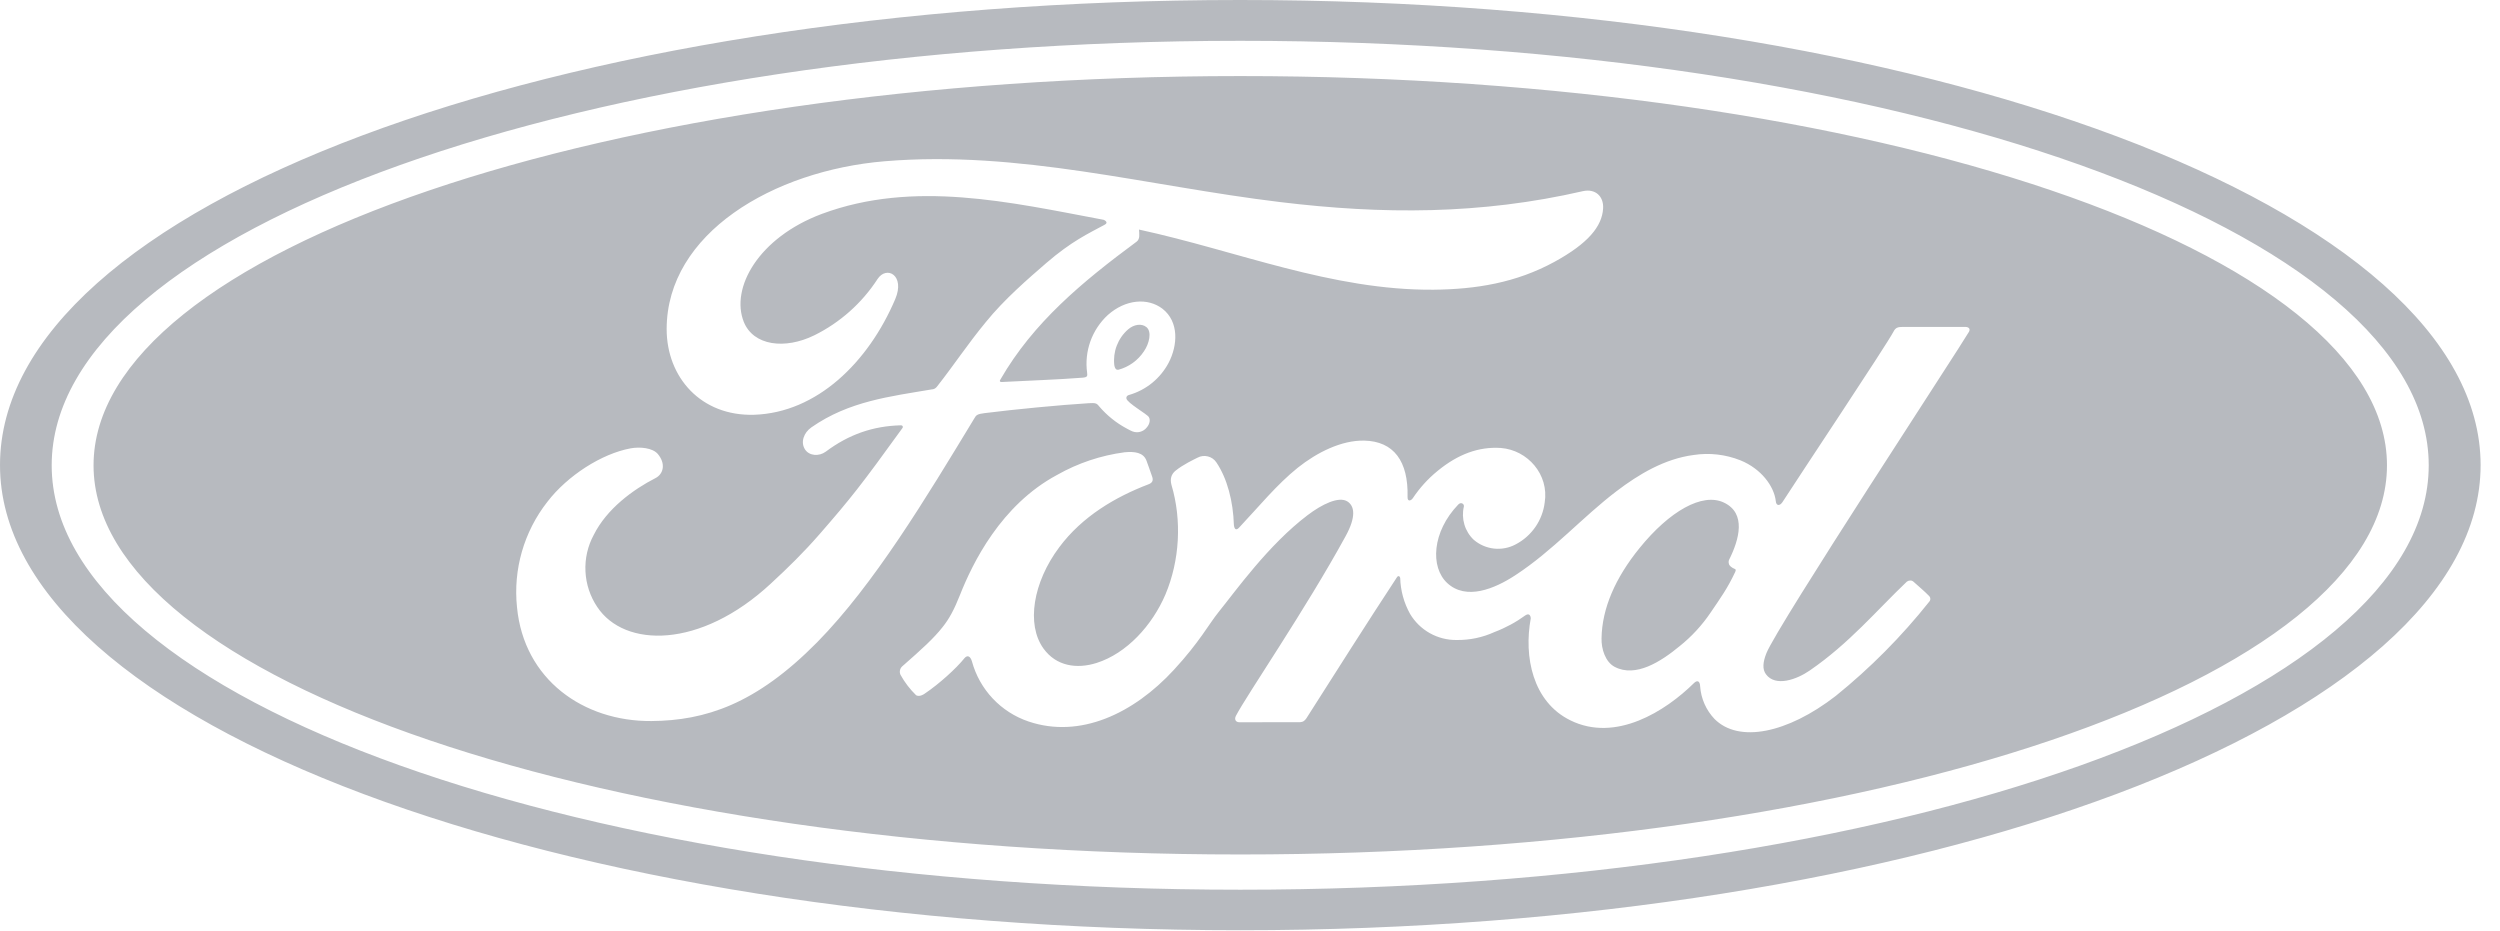
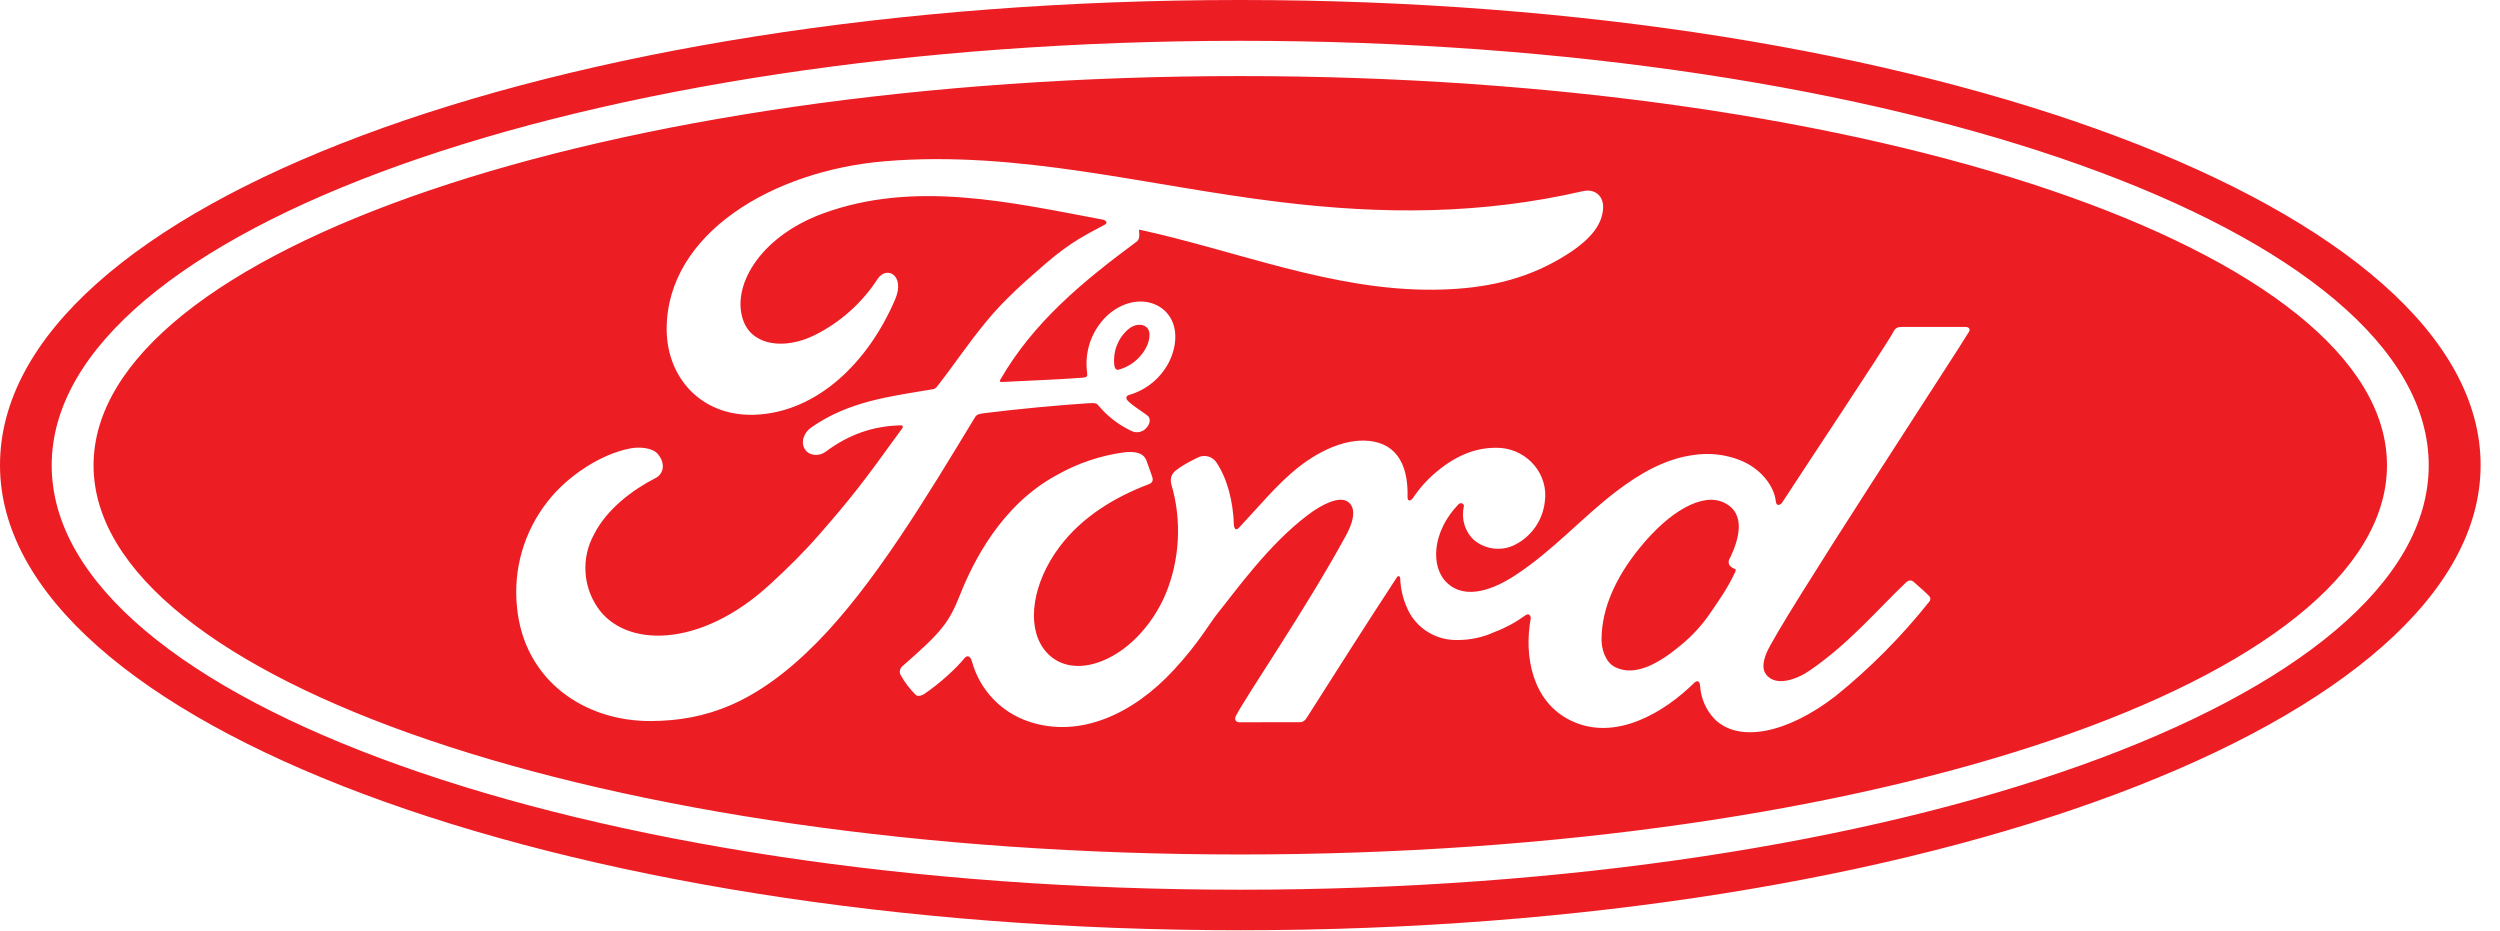
- <svg xmlns="http://www.w3.org/2000/svg" width="86" height="32" viewBox="0 0 86 32" fill="none">
-   <path d="M42.667 2.617C20.878 2.617 3.218 8.64 3.218 16.007C3.218 23.374 20.878 29.394 42.667 29.394C64.452 29.394 82.112 23.374 82.112 16.007C82.112 8.636 64.452 2.617 42.667 2.617ZM22.407 24.804C20.075 24.821 18.023 23.381 17.785 20.889C17.649 19.59 18.024 18.29 18.83 17.262C19.524 16.359 20.697 15.609 21.689 15.424C22.009 15.364 22.446 15.403 22.628 15.616C22.908 15.947 22.827 16.306 22.546 16.448C21.788 16.836 20.875 17.497 20.423 18.404C20.216 18.788 20.118 19.222 20.14 19.658C20.161 20.094 20.301 20.516 20.544 20.878C21.479 22.29 24.089 22.329 26.514 20.078C27.115 19.524 27.652 18.997 28.196 18.372C29.262 17.148 29.618 16.7 31.04 14.731C31.058 14.709 31.061 14.681 31.054 14.667C31.044 14.642 31.022 14.631 30.983 14.631C30.034 14.656 29.205 14.94 28.405 15.538C28.174 15.708 27.84 15.684 27.694 15.463C27.531 15.214 27.648 14.884 27.915 14.699C29.205 13.799 30.617 13.639 32.06 13.394C32.06 13.394 32.16 13.401 32.242 13.287C32.836 12.53 33.28 11.847 33.913 11.079C34.546 10.297 35.371 9.586 35.996 9.045C36.871 8.292 37.433 8.039 38.002 7.73C38.155 7.652 37.984 7.556 37.938 7.556C34.752 6.958 31.442 6.183 28.277 7.356C26.087 8.174 25.124 9.909 25.586 11.072C25.916 11.893 26.997 12.032 28.014 11.534C28.898 11.096 29.649 10.428 30.187 9.6C30.496 9.124 31.147 9.465 30.795 10.293C29.87 12.466 28.103 14.194 25.948 14.268C24.114 14.325 22.93 12.978 22.933 11.314C22.94 8.028 26.596 5.867 30.436 5.547C35.061 5.163 39.442 6.396 44.036 6.951C47.552 7.378 50.926 7.388 54.46 6.574C54.88 6.485 55.172 6.752 55.147 7.172C55.111 7.783 54.638 8.37 53.476 9.006C52.149 9.732 50.763 9.952 49.316 9.966C45.817 9.995 42.556 8.629 39.182 7.897C39.189 8.043 39.225 8.22 39.1 8.313C37.234 9.692 35.545 11.093 34.414 13.056C34.375 13.102 34.396 13.145 34.46 13.141C35.445 13.088 36.327 13.063 37.244 12.992C37.404 12.978 37.412 12.939 37.397 12.821C37.347 12.458 37.386 12.088 37.509 11.742C37.633 11.397 37.839 11.086 38.108 10.837C38.72 10.293 39.484 10.233 39.993 10.624C40.562 11.072 40.516 11.879 40.199 12.484C40.058 12.749 39.865 12.983 39.632 13.173C39.399 13.362 39.13 13.503 38.841 13.586C38.841 13.586 38.734 13.607 38.748 13.707C38.77 13.86 39.46 14.244 39.52 14.347C39.58 14.443 39.548 14.596 39.445 14.709C39.404 14.759 39.353 14.8 39.294 14.827C39.236 14.855 39.172 14.869 39.108 14.869C38.99 14.869 38.919 14.827 38.766 14.745C38.4 14.551 38.075 14.289 37.806 13.973C37.721 13.863 37.675 13.86 37.454 13.87C36.462 13.931 34.916 14.08 33.867 14.212C33.614 14.24 33.575 14.29 33.525 14.379C31.854 17.134 30.069 20.103 28.11 22.094C26.005 24.228 24.26 24.789 22.407 24.804ZM67.733 11.413C67.41 11.975 61.159 21.49 60.764 22.471C60.64 22.784 60.622 23.022 60.75 23.196C61.077 23.637 61.806 23.378 62.261 23.061C63.616 22.13 64.555 20.999 65.593 20.011C65.653 19.964 65.756 19.947 65.824 20.011C65.977 20.153 66.201 20.334 66.357 20.498C66.371 20.511 66.382 20.526 66.39 20.543C66.398 20.56 66.403 20.579 66.403 20.598C66.404 20.616 66.401 20.635 66.394 20.653C66.388 20.671 66.377 20.687 66.364 20.7C65.415 21.894 64.337 22.98 63.15 23.94C61.479 25.234 59.812 25.564 58.983 24.736C58.691 24.431 58.515 24.034 58.485 23.612C58.478 23.41 58.375 23.399 58.279 23.492C57.291 24.469 55.577 25.55 54.02 24.779C52.718 24.139 52.416 22.581 52.658 21.273C52.661 21.244 52.636 21.06 52.476 21.166C52.148 21.405 51.789 21.599 51.41 21.742C51.002 21.929 50.557 22.022 50.108 22.016C49.786 22.02 49.468 21.939 49.186 21.781C48.905 21.623 48.67 21.394 48.505 21.116C48.295 20.738 48.179 20.315 48.167 19.883C48.164 19.844 48.107 19.769 48.05 19.865C46.983 21.49 45.991 23.061 44.939 24.711C44.882 24.789 44.832 24.839 44.725 24.843L42.638 24.846C42.51 24.846 42.45 24.747 42.517 24.622C42.887 23.911 44.914 20.96 46.286 18.45C46.667 17.76 46.588 17.404 46.354 17.252C46.059 17.06 45.472 17.348 44.978 17.724C43.63 18.745 42.5 20.338 41.924 21.049C41.586 21.465 41.266 22.084 40.384 23.04C38.994 24.551 37.148 25.419 35.378 24.818C34.91 24.659 34.488 24.388 34.15 24.029C33.811 23.669 33.566 23.232 33.436 22.756C33.383 22.571 33.28 22.521 33.177 22.642C32.892 22.997 32.306 23.527 31.815 23.858C31.762 23.897 31.63 23.975 31.516 23.918C31.302 23.71 31.12 23.472 30.976 23.211C30.955 23.163 30.948 23.11 30.959 23.059C30.969 23.008 30.995 22.962 31.033 22.926C31.733 22.311 32.117 21.963 32.423 21.575C32.651 21.291 32.825 20.971 33.028 20.455C33.454 19.381 34.425 17.376 36.363 16.338C37.078 15.932 37.865 15.668 38.681 15.559C39.036 15.524 39.332 15.566 39.438 15.844C39.477 15.961 39.577 16.217 39.637 16.405C39.676 16.519 39.648 16.608 39.513 16.658C38.375 17.092 37.227 17.764 36.437 18.827C35.538 20.028 35.296 21.479 35.897 22.311C36.334 22.916 37.042 23.022 37.724 22.805C38.756 22.478 39.637 21.515 40.092 20.448C40.583 19.278 40.661 17.899 40.299 16.683C40.242 16.473 40.295 16.313 40.43 16.199C40.704 15.975 41.084 15.801 41.195 15.744C41.303 15.686 41.429 15.67 41.549 15.7C41.669 15.729 41.773 15.802 41.842 15.904C42.219 16.462 42.421 17.248 42.446 18.062C42.468 18.236 42.539 18.24 42.624 18.151C43.3 17.433 43.925 16.665 44.644 16.089C45.301 15.566 46.144 15.14 46.93 15.157C47.947 15.179 48.452 15.868 48.42 17.099C48.416 17.255 48.526 17.241 48.601 17.138C48.837 16.784 49.124 16.467 49.454 16.199C50.158 15.62 50.876 15.36 51.627 15.41C52.551 15.481 53.291 16.324 53.138 17.284C53.101 17.587 52.991 17.877 52.817 18.129C52.642 18.38 52.41 18.586 52.139 18.727C51.911 18.849 51.651 18.899 51.395 18.871C51.138 18.843 50.895 18.738 50.699 18.571C50.546 18.427 50.434 18.245 50.375 18.044C50.315 17.843 50.309 17.63 50.357 17.426C50.375 17.337 50.261 17.255 50.165 17.355C49.262 18.293 49.195 19.509 49.785 20.057C50.436 20.661 51.413 20.256 52.124 19.79C53.426 18.94 54.436 17.788 55.605 16.9C56.38 16.309 57.266 15.783 58.258 15.652C58.803 15.568 59.36 15.632 59.872 15.836C60.583 16.124 61.031 16.725 61.088 17.244C61.102 17.397 61.216 17.415 61.312 17.28C61.874 16.405 64.885 11.886 65.134 11.413C65.205 11.268 65.291 11.246 65.451 11.246H67.605C67.73 11.246 67.787 11.317 67.733 11.413ZM59.484 19.25C59.462 19.294 59.459 19.345 59.474 19.392C59.484 19.463 59.58 19.534 59.673 19.57C59.708 19.58 59.726 19.605 59.687 19.684C59.42 20.252 59.179 20.58 58.844 21.074C58.549 21.511 58.19 21.9 57.778 22.229C57.145 22.752 56.27 23.321 55.545 22.94C55.225 22.773 55.083 22.322 55.093 21.959C55.108 20.935 55.563 19.883 56.405 18.848C57.429 17.586 58.564 16.932 59.307 17.291C60.075 17.657 59.833 18.553 59.484 19.25ZM38.332 12.562C38.306 12.335 38.334 12.104 38.416 11.891C38.498 11.677 38.63 11.486 38.802 11.335C39.004 11.157 39.275 11.115 39.442 11.257C39.627 11.417 39.538 11.815 39.349 12.089C39.145 12.397 38.835 12.621 38.478 12.718C38.414 12.732 38.357 12.704 38.332 12.562ZM42.667 0C18.987 0 0 7.1 0 16C0 24.846 19.14 32 42.667 32C66.194 32 85.333 24.818 85.333 16C85.333 7.182 66.194 0 42.667 0ZM42.667 30.606C20.085 30.606 1.778 24.071 1.778 16.007C1.778 7.94 20.089 1.404 42.667 1.404C65.244 1.404 83.548 7.94 83.548 16.007C83.548 24.071 65.244 30.606 42.667 30.606Z" fill="#101828" fill-opacity="0.3" />
+ <svg xmlns="http://www.w3.org/2000/svg" width="86" height="32" viewBox="0 0 86 32" fill="#ed1d24">
+   <path d="M42.667 2.617C20.878 2.617 3.218 8.64 3.218 16.007C3.218 23.374 20.878 29.394 42.667 29.394C64.452 29.394 82.112 23.374 82.112 16.007C82.112 8.636 64.452 2.617 42.667 2.617ZM22.407 24.804C20.075 24.821 18.023 23.381 17.785 20.889C17.649 19.59 18.024 18.29 18.83 17.262C19.524 16.359 20.697 15.609 21.689 15.424C22.009 15.364 22.446 15.403 22.628 15.616C22.908 15.947 22.827 16.306 22.546 16.448C21.788 16.836 20.875 17.497 20.423 18.404C20.216 18.788 20.118 19.222 20.14 19.658C20.161 20.094 20.301 20.516 20.544 20.878C21.479 22.29 24.089 22.329 26.514 20.078C27.115 19.524 27.652 18.997 28.196 18.372C29.262 17.148 29.618 16.7 31.04 14.731C31.058 14.709 31.061 14.681 31.054 14.667C31.044 14.642 31.022 14.631 30.983 14.631C30.034 14.656 29.205 14.94 28.405 15.538C28.174 15.708 27.84 15.684 27.694 15.463C27.531 15.214 27.648 14.884 27.915 14.699C29.205 13.799 30.617 13.639 32.06 13.394C32.06 13.394 32.16 13.401 32.242 13.287C32.836 12.53 33.28 11.847 33.913 11.079C34.546 10.297 35.371 9.586 35.996 9.045C36.871 8.292 37.433 8.039 38.002 7.73C38.155 7.652 37.984 7.556 37.938 7.556C34.752 6.958 31.442 6.183 28.277 7.356C26.087 8.174 25.124 9.909 25.586 11.072C25.916 11.893 26.997 12.032 28.014 11.534C28.898 11.096 29.649 10.428 30.187 9.6C30.496 9.124 31.147 9.465 30.795 10.293C29.87 12.466 28.103 14.194 25.948 14.268C24.114 14.325 22.93 12.978 22.933 11.314C22.94 8.028 26.596 5.867 30.436 5.547C35.061 5.163 39.442 6.396 44.036 6.951C47.552 7.378 50.926 7.388 54.46 6.574C54.88 6.485 55.172 6.752 55.147 7.172C55.111 7.783 54.638 8.37 53.476 9.006C52.149 9.732 50.763 9.952 49.316 9.966C45.817 9.995 42.556 8.629 39.182 7.897C39.189 8.043 39.225 8.22 39.1 8.313C37.234 9.692 35.545 11.093 34.414 13.056C34.375 13.102 34.396 13.145 34.46 13.141C35.445 13.088 36.327 13.063 37.244 12.992C37.404 12.978 37.412 12.939 37.397 12.821C37.347 12.458 37.386 12.088 37.509 11.742C37.633 11.397 37.839 11.086 38.108 10.837C38.72 10.293 39.484 10.233 39.993 10.624C40.562 11.072 40.516 11.879 40.199 12.484C40.058 12.749 39.865 12.983 39.632 13.173C39.399 13.362 39.13 13.503 38.841 13.586C38.841 13.586 38.734 13.607 38.748 13.707C38.77 13.86 39.46 14.244 39.52 14.347C39.58 14.443 39.548 14.596 39.445 14.709C39.404 14.759 39.353 14.8 39.294 14.827C39.236 14.855 39.172 14.869 39.108 14.869C38.99 14.869 38.919 14.827 38.766 14.745C38.4 14.551 38.075 14.289 37.806 13.973C37.721 13.863 37.675 13.86 37.454 13.87C36.462 13.931 34.916 14.08 33.867 14.212C33.614 14.24 33.575 14.29 33.525 14.379C31.854 17.134 30.069 20.103 28.11 22.094C26.005 24.228 24.26 24.789 22.407 24.804ZM67.733 11.413C67.41 11.975 61.159 21.49 60.764 22.471C60.64 22.784 60.622 23.022 60.75 23.196C61.077 23.637 61.806 23.378 62.261 23.061C63.616 22.13 64.555 20.999 65.593 20.011C65.653 19.964 65.756 19.947 65.824 20.011C65.977 20.153 66.201 20.334 66.357 20.498C66.371 20.511 66.382 20.526 66.39 20.543C66.398 20.56 66.403 20.579 66.403 20.598C66.404 20.616 66.401 20.635 66.394 20.653C66.388 20.671 66.377 20.687 66.364 20.7C65.415 21.894 64.337 22.98 63.15 23.94C61.479 25.234 59.812 25.564 58.983 24.736C58.691 24.431 58.515 24.034 58.485 23.612C58.478 23.41 58.375 23.399 58.279 23.492C57.291 24.469 55.577 25.55 54.02 24.779C52.718 24.139 52.416 22.581 52.658 21.273C52.661 21.244 52.636 21.06 52.476 21.166C52.148 21.405 51.789 21.599 51.41 21.742C51.002 21.929 50.557 22.022 50.108 22.016C49.786 22.02 49.468 21.939 49.186 21.781C48.905 21.623 48.67 21.394 48.505 21.116C48.295 20.738 48.179 20.315 48.167 19.883C48.164 19.844 48.107 19.769 48.05 19.865C46.983 21.49 45.991 23.061 44.939 24.711C44.882 24.789 44.832 24.839 44.725 24.843L42.638 24.846C42.51 24.846 42.45 24.747 42.517 24.622C42.887 23.911 44.914 20.96 46.286 18.45C46.667 17.76 46.588 17.404 46.354 17.252C46.059 17.06 45.472 17.348 44.978 17.724C43.63 18.745 42.5 20.338 41.924 21.049C41.586 21.465 41.266 22.084 40.384 23.04C38.994 24.551 37.148 25.419 35.378 24.818C34.91 24.659 34.488 24.388 34.15 24.029C33.811 23.669 33.566 23.232 33.436 22.756C33.383 22.571 33.28 22.521 33.177 22.642C32.892 22.997 32.306 23.527 31.815 23.858C31.762 23.897 31.63 23.975 31.516 23.918C31.302 23.71 31.12 23.472 30.976 23.211C30.955 23.163 30.948 23.11 30.959 23.059C30.969 23.008 30.995 22.962 31.033 22.926C31.733 22.311 32.117 21.963 32.423 21.575C32.651 21.291 32.825 20.971 33.028 20.455C33.454 19.381 34.425 17.376 36.363 16.338C37.078 15.932 37.865 15.668 38.681 15.559C39.036 15.524 39.332 15.566 39.438 15.844C39.477 15.961 39.577 16.217 39.637 16.405C39.676 16.519 39.648 16.608 39.513 16.658C38.375 17.092 37.227 17.764 36.437 18.827C35.538 20.028 35.296 21.479 35.897 22.311C36.334 22.916 37.042 23.022 37.724 22.805C38.756 22.478 39.637 21.515 40.092 20.448C40.583 19.278 40.661 17.899 40.299 16.683C40.242 16.473 40.295 16.313 40.43 16.199C40.704 15.975 41.084 15.801 41.195 15.744C41.303 15.686 41.429 15.67 41.549 15.7C41.669 15.729 41.773 15.802 41.842 15.904C42.219 16.462 42.421 17.248 42.446 18.062C42.468 18.236 42.539 18.24 42.624 18.151C43.3 17.433 43.925 16.665 44.644 16.089C45.301 15.566 46.144 15.14 46.93 15.157C47.947 15.179 48.452 15.868 48.42 17.099C48.416 17.255 48.526 17.241 48.601 17.138C48.837 16.784 49.124 16.467 49.454 16.199C50.158 15.62 50.876 15.36 51.627 15.41C52.551 15.481 53.291 16.324 53.138 17.284C53.101 17.587 52.991 17.877 52.817 18.129C52.642 18.38 52.41 18.586 52.139 18.727C51.911 18.849 51.651 18.899 51.395 18.871C51.138 18.843 50.895 18.738 50.699 18.571C50.546 18.427 50.434 18.245 50.375 18.044C50.315 17.843 50.309 17.63 50.357 17.426C50.375 17.337 50.261 17.255 50.165 17.355C49.262 18.293 49.195 19.509 49.785 20.057C50.436 20.661 51.413 20.256 52.124 19.79C53.426 18.94 54.436 17.788 55.605 16.9C56.38 16.309 57.266 15.783 58.258 15.652C58.803 15.568 59.36 15.632 59.872 15.836C60.583 16.124 61.031 16.725 61.088 17.244C61.102 17.397 61.216 17.415 61.312 17.28C61.874 16.405 64.885 11.886 65.134 11.413C65.205 11.268 65.291 11.246 65.451 11.246H67.605C67.73 11.246 67.787 11.317 67.733 11.413ZM59.484 19.25C59.462 19.294 59.459 19.345 59.474 19.392C59.484 19.463 59.58 19.534 59.673 19.57C59.708 19.58 59.726 19.605 59.687 19.684C59.42 20.252 59.179 20.58 58.844 21.074C58.549 21.511 58.19 21.9 57.778 22.229C57.145 22.752 56.27 23.321 55.545 22.94C55.225 22.773 55.083 22.322 55.093 21.959C55.108 20.935 55.563 19.883 56.405 18.848C57.429 17.586 58.564 16.932 59.307 17.291C60.075 17.657 59.833 18.553 59.484 19.25ZM38.332 12.562C38.306 12.335 38.334 12.104 38.416 11.891C38.498 11.677 38.63 11.486 38.802 11.335C39.004 11.157 39.275 11.115 39.442 11.257C39.627 11.417 39.538 11.815 39.349 12.089C39.145 12.397 38.835 12.621 38.478 12.718C38.414 12.732 38.357 12.704 38.332 12.562ZM42.667 0C18.987 0 0 7.1 0 16C0 24.846 19.14 32 42.667 32C66.194 32 85.333 24.818 85.333 16C85.333 7.182 66.194 0 42.667 0ZM42.667 30.606C20.085 30.606 1.778 24.071 1.778 16.007C1.778 7.94 20.089 1.404 42.667 1.404C65.244 1.404 83.548 7.94 83.548 16.007C83.548 24.071 65.244 30.606 42.667 30.606Z" fill="##ed1d24" fill-opacity="" />
</svg>
